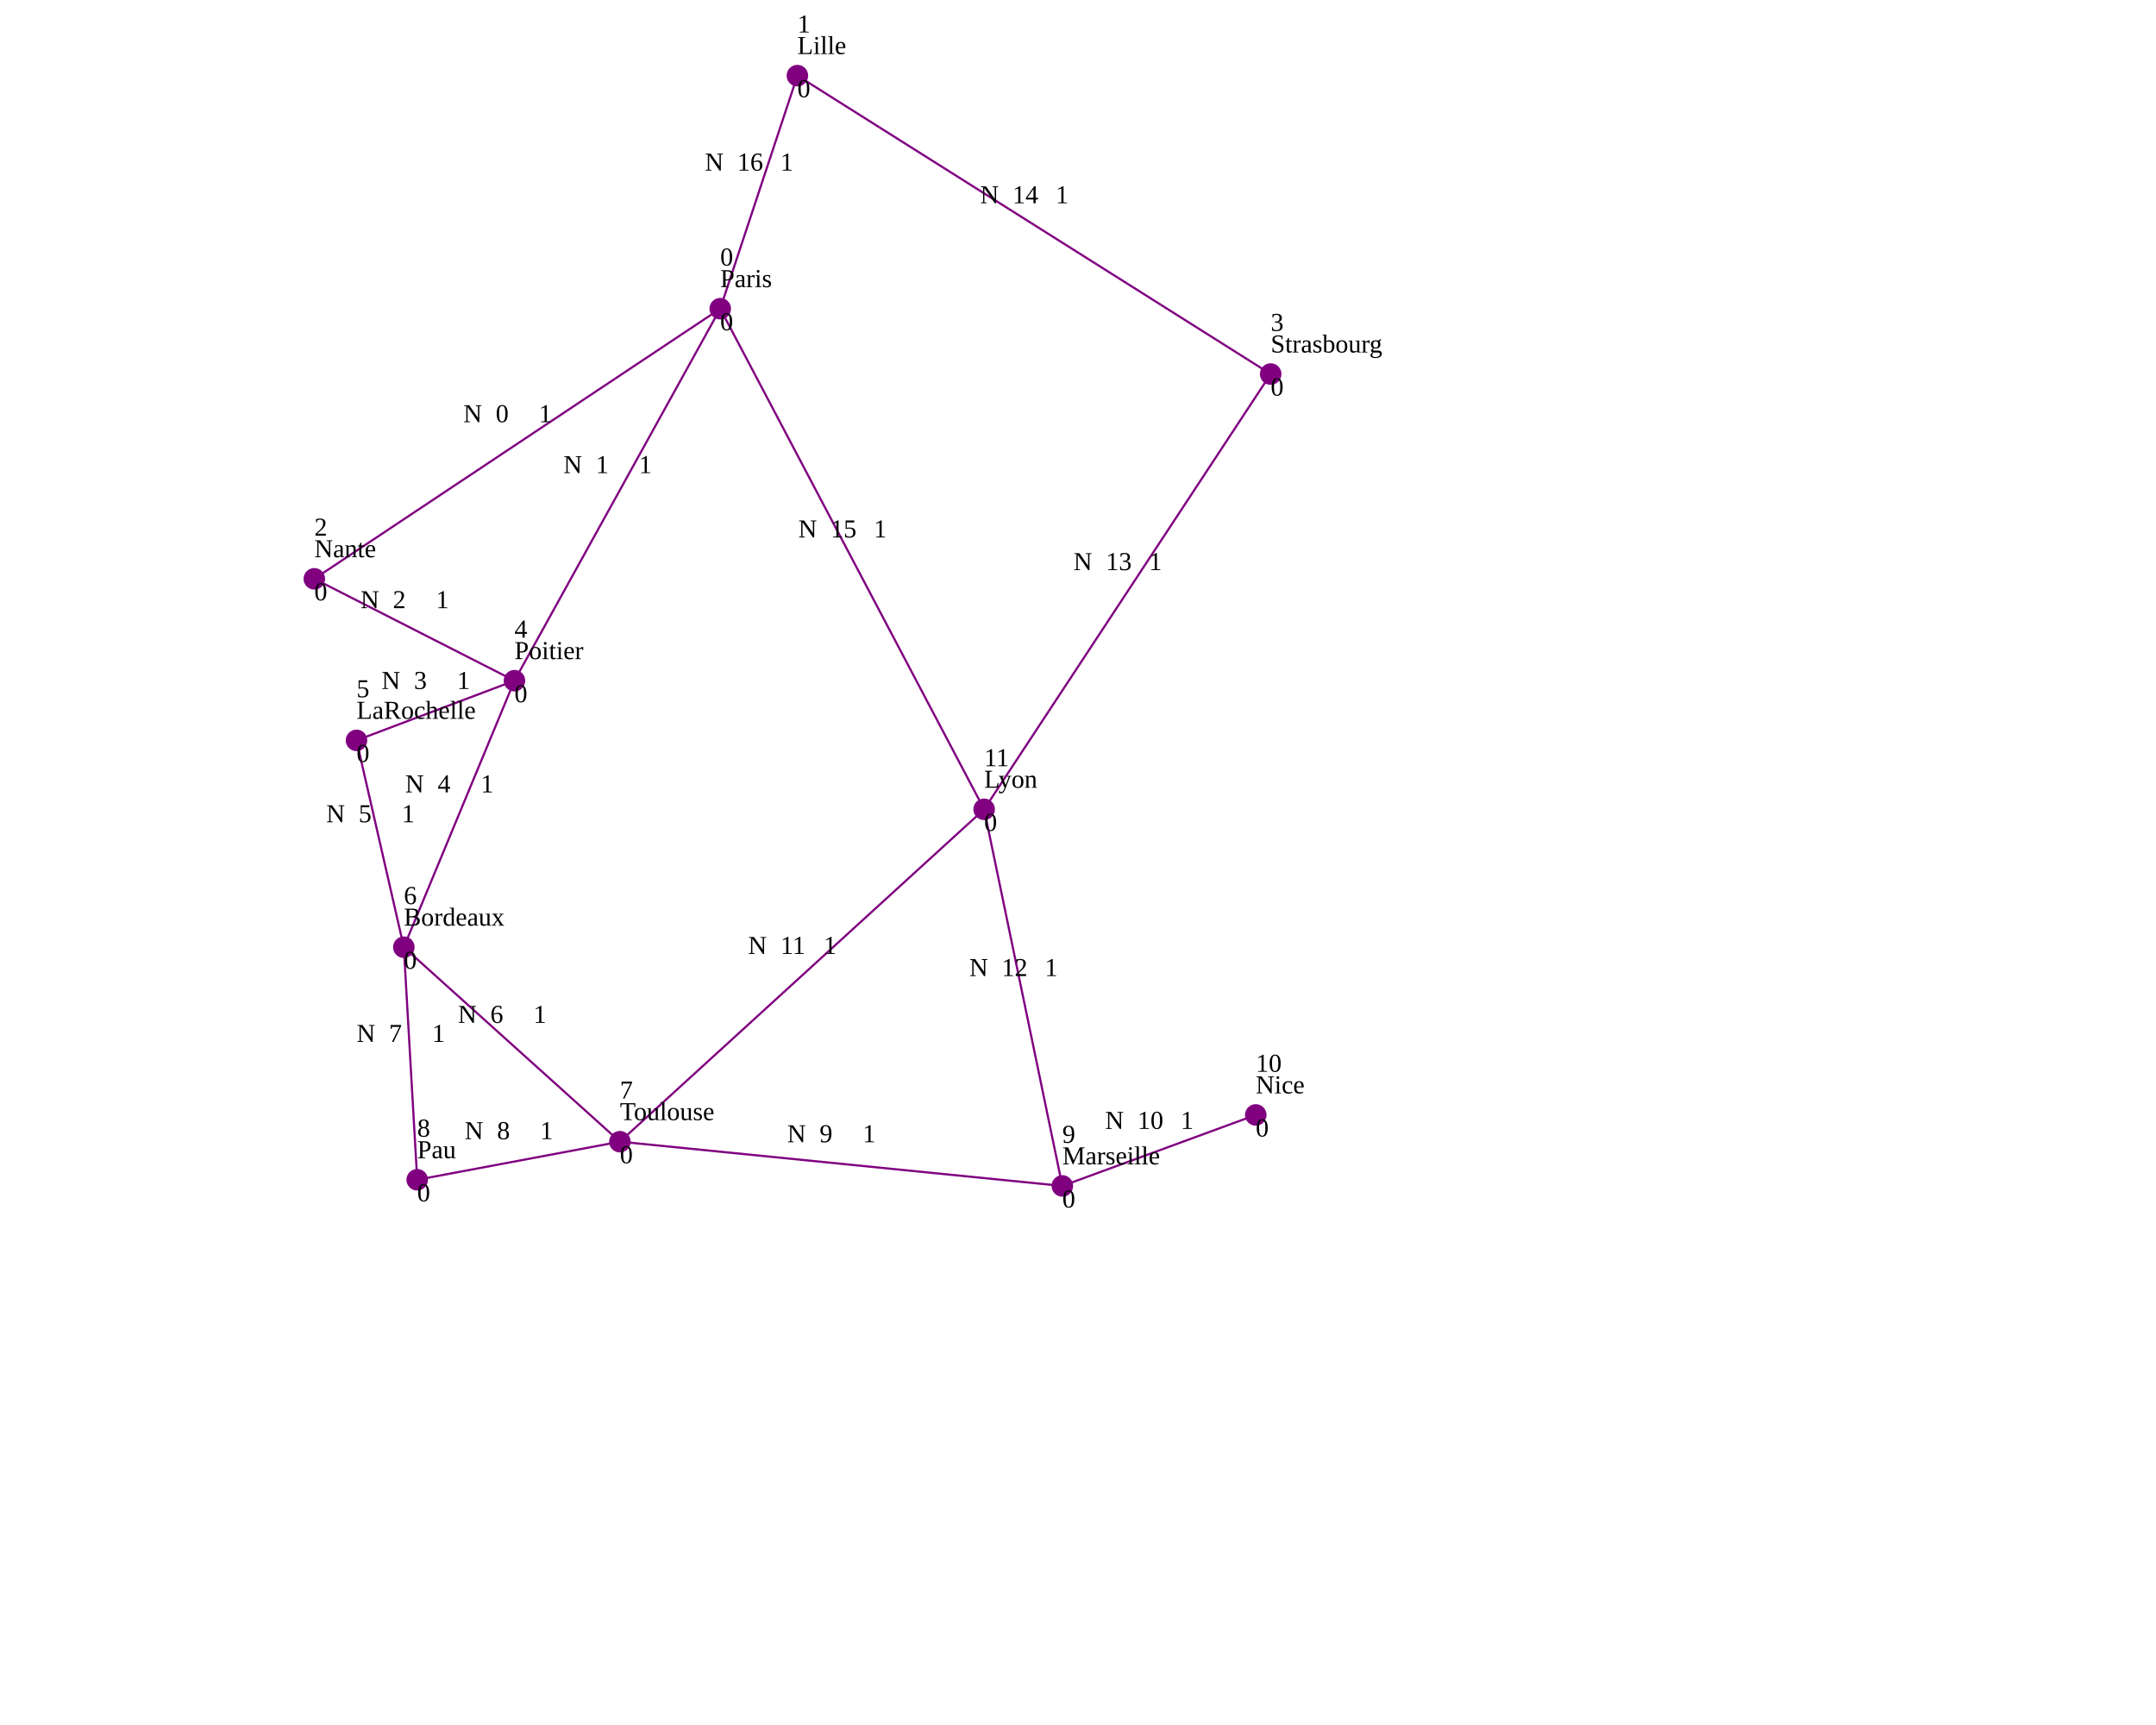
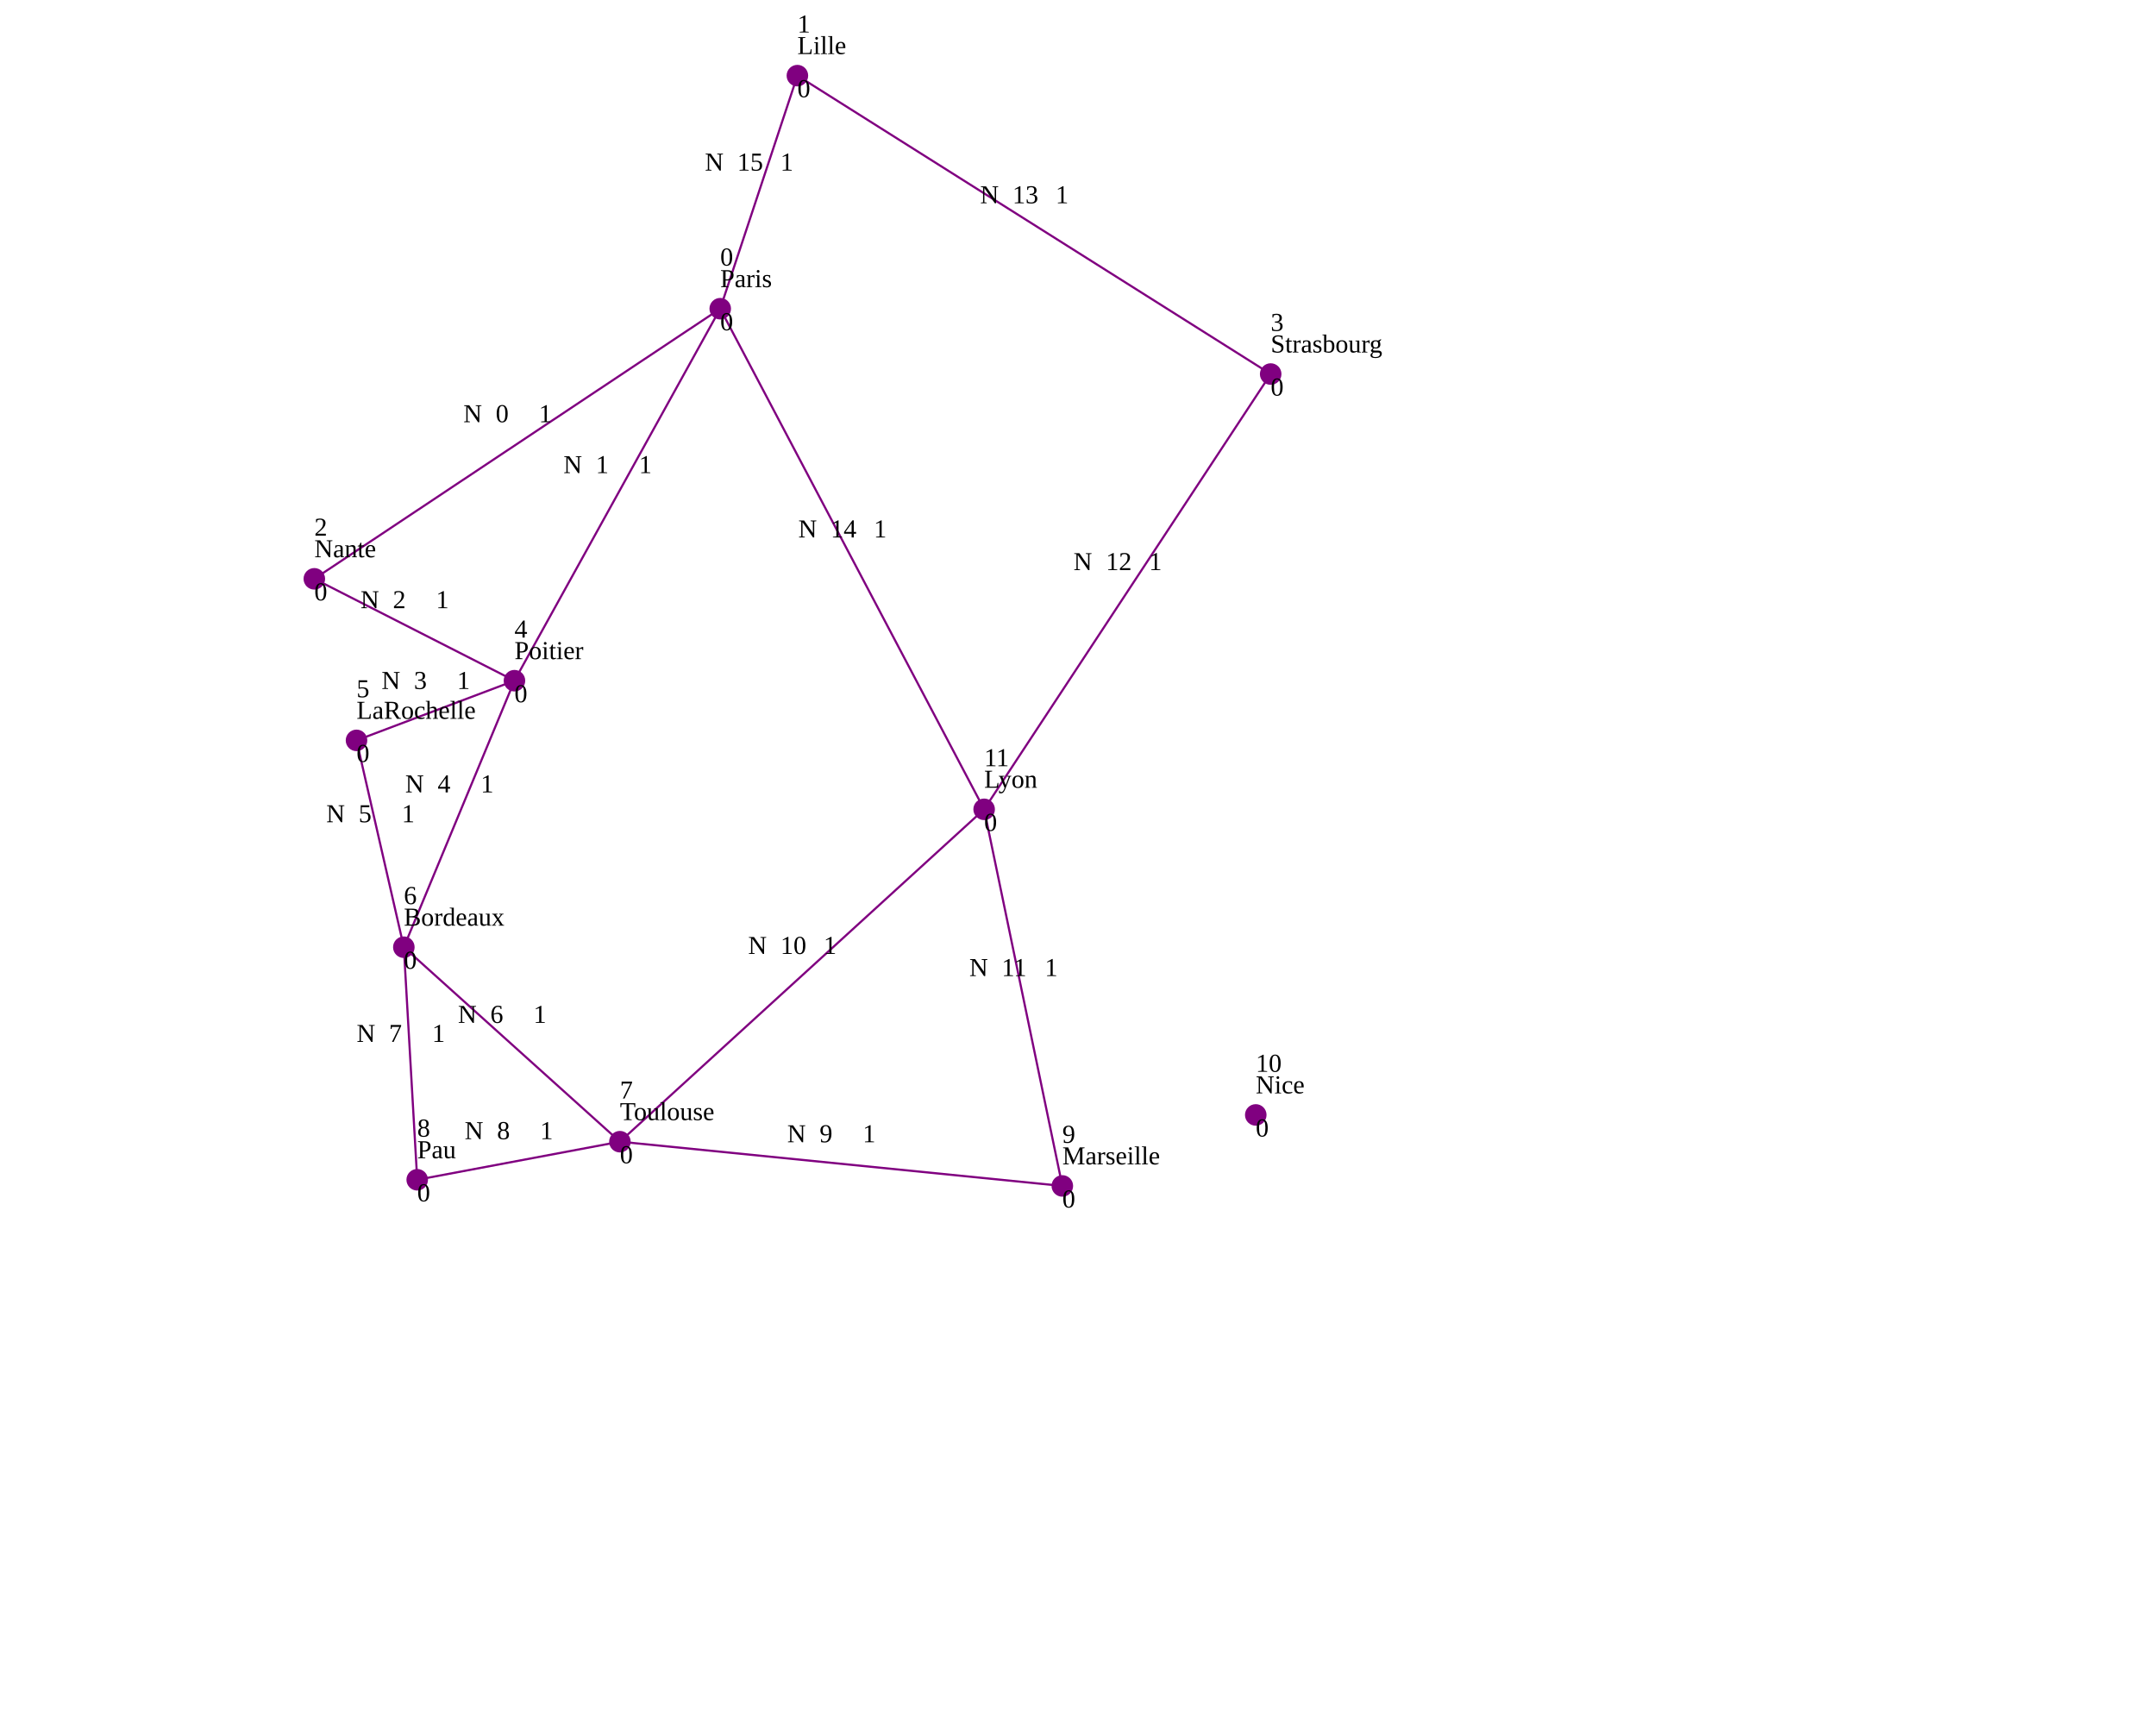
<svg xmlns="http://www.w3.org/2000/svg" version="1.1" width="1000" height="800">
  <line x1="334.056" y1="143.167" x2="145.792" y2="268.438" stroke="purple" />
  <text x="214.924" y="195.803" fill="black">N</text>
  <text x="229.924" y="195.803" fill="black">0</text>
  <text x="249.924" y="195.803" fill="black">1</text>
  <line x1="334.056" y1="143.167" x2="238.612" y2="315.683" stroke="purple" />
  <text x="261.334" y="219.425" fill="black">N</text>
  <text x="276.334" y="219.425" fill="black">1</text>
  <text x="296.334" y="219.425" fill="black">1</text>
  <line x1="145.792" y1="268.438" x2="238.612" y2="315.683" stroke="purple" />
  <text x="167.202" y="282.061" fill="black">N</text>
  <text x="182.202" y="282.061" fill="black">2</text>
  <text x="202.202" y="282.061" fill="black">1</text>
  <line x1="238.612" y1="315.683" x2="165.358" y2="343.362" stroke="purple" />
  <text x="176.985" y="319.523" fill="black">N</text>
  <text x="191.985" y="319.523" fill="black">3</text>
  <text x="211.985" y="319.523" fill="black">1</text>
  <line x1="238.612" y1="315.683" x2="187.31" y2="439.284" stroke="purple" />
  <text x="187.961" y="367.484" fill="black">N</text>
  <text x="202.961" y="367.484" fill="black">4</text>
  <text x="222.961" y="367.484" fill="black">1</text>
  <line x1="165.358" y1="343.362" x2="187.31" y2="439.284" stroke="purple" />
  <text x="151.334" y="381.323" fill="black">N</text>
  <text x="166.334" y="381.323" fill="black">5</text>
  <text x="186.334" y="381.323" fill="black">1</text>
  <line x1="187.31" y1="439.284" x2="287.527" y2="529.479" stroke="purple" />
  <text x="212.419" y="474.382" fill="black">N</text>
  <text x="227.419" y="474.382" fill="black">6</text>
  <text x="247.419" y="474.382" fill="black">1</text>
  <line x1="187.31" y1="439.284" x2="193.514" y2="547.137" stroke="purple" />
  <text x="165.412" y="483.21" fill="black">N</text>
  <text x="180.412" y="483.21" fill="black">7</text>
  <text x="200.412" y="483.21" fill="black">1</text>
  <line x1="287.527" y1="529.479" x2="193.514" y2="547.137" stroke="purple" />
  <text x="215.521" y="528.308" fill="black">N</text>
  <text x="230.521" y="528.308" fill="black">8</text>
  <text x="250.521" y="528.308" fill="black">1</text>
  <line x1="287.527" y1="529.479" x2="492.733" y2="550" stroke="purple" />
  <text x="365.13" y="529.74" fill="black">N</text>
  <text x="380.13" y="529.74" fill="black">9</text>
  <text x="400.13" y="529.74" fill="black">1</text>
-   <line x1="492.733" y1="550" x2="582.451" y2="517.072" stroke="purple" />
-   <text x="512.592" y="523.536" fill="black">N</text>
-   <text x="527.592" y="523.536" fill="black">10</text>
-   <text x="547.592" y="523.536" fill="black">1</text>
  <line x1="287.527" y1="529.479" x2="456.464" y2="375.336" stroke="purple" />
  <text x="346.996" y="442.408" fill="black">N</text>
-   <text x="361.996" y="442.408" fill="black">11</text>
+   <text x="361.996" y="442.408" fill="black">10</text>
  <text x="381.996" y="442.408" fill="black">1</text>
  <line x1="492.733" y1="550" x2="456.464" y2="375.336" stroke="purple" />
  <text x="449.599" y="452.668" fill="black">N</text>
-   <text x="464.599" y="452.668" fill="black">12</text>
+   <text x="464.599" y="452.668" fill="black">11</text>
  <text x="484.599" y="452.668" fill="black">1</text>
  <line x1="456.464" y1="375.336" x2="589.371" y2="173.471" stroke="purple" />
  <text x="497.918" y="264.403" fill="black">N</text>
-   <text x="512.918" y="264.403" fill="black">13</text>
+   <text x="512.918" y="264.403" fill="black">12</text>
  <text x="532.918" y="264.403" fill="black">1</text>
  <line x1="589.371" y1="173.471" x2="369.848" y2="35.076" stroke="purple" />
  <text x="454.61" y="94.273" fill="black">N</text>
-   <text x="469.61" y="94.273" fill="black">14</text>
+   <text x="469.61" y="94.273" fill="black">13</text>
  <text x="489.61" y="94.273" fill="black">1</text>
  <line x1="334.056" y1="143.167" x2="456.464" y2="375.336" stroke="purple" />
  <text x="370.26" y="249.252" fill="black">N</text>
-   <text x="385.26" y="249.252" fill="black">15</text>
+   <text x="385.26" y="249.252" fill="black">14</text>
  <text x="405.26" y="249.252" fill="black">1</text>
  <line x1="334.056" y1="143.167" x2="369.848" y2="35.076" stroke="purple" />
  <text x="326.952" y="79.121" fill="black">N</text>
-   <text x="341.952" y="79.121" fill="black">16</text>
+   <text x="341.952" y="79.121" fill="black">15</text>
  <text x="361.952" y="79.121" fill="black">1</text>
  <circle cx="334.056" cy="143.167" r="5" fill="purple" />
  <text x="334.056" y="133.167" fill="black">Paris</text>
  <text x="334.056" y="153.167" fill="black">0</text>
  <text x="334.056" y="123.167" fill="black">0</text>
  <circle cx="369.848" cy="35.076" r="5" fill="purple" />
  <text x="369.848" y="25.076" fill="black">Lille</text>
  <text x="369.848" y="45.076" fill="black">0</text>
  <text x="369.848" y="15.076" fill="black">1</text>
  <circle cx="145.792" cy="268.438" r="5" fill="purple" />
  <text x="145.792" y="258.438" fill="black">Nante</text>
  <text x="145.792" y="278.438" fill="black">0</text>
  <text x="145.792" y="248.438" fill="black">2</text>
  <circle cx="589.371" cy="173.471" r="5" fill="purple" />
  <text x="589.371" y="163.471" fill="black">Strasbourg</text>
  <text x="589.371" y="183.471" fill="black">0</text>
  <text x="589.371" y="153.471" fill="black">3</text>
  <circle cx="238.612" cy="315.683" r="5" fill="purple" />
  <text x="238.612" y="305.683" fill="black">Poitier</text>
  <text x="238.612" y="325.683" fill="black">0</text>
  <text x="238.612" y="295.683" fill="black">4</text>
  <circle cx="165.358" cy="343.362" r="5" fill="purple" />
  <text x="165.358" y="333.362" fill="black">LaRochelle</text>
  <text x="165.358" y="353.362" fill="black">0</text>
  <text x="165.358" y="323.362" fill="black">5</text>
  <circle cx="187.31" cy="439.284" r="5" fill="purple" />
  <text x="187.31" y="429.284" fill="black">Bordeaux</text>
  <text x="187.31" y="449.284" fill="black">0</text>
  <text x="187.31" y="419.284" fill="black">6</text>
  <circle cx="287.527" cy="529.479" r="5" fill="purple" />
  <text x="287.527" y="519.479" fill="black">Toulouse</text>
  <text x="287.527" y="539.479" fill="black">0</text>
  <text x="287.527" y="509.479" fill="black">7</text>
  <circle cx="193.514" cy="547.137" r="5" fill="purple" />
  <text x="193.514" y="537.137" fill="black">Pau</text>
  <text x="193.514" y="557.137" fill="black">0</text>
  <text x="193.514" y="527.137" fill="black">8</text>
  <circle cx="492.733" cy="550" r="5" fill="purple" />
  <text x="492.733" y="540" fill="black">Marseille</text>
  <text x="492.733" y="560" fill="black">0</text>
  <text x="492.733" y="530" fill="black">9</text>
  <circle cx="582.451" cy="517.072" r="5" fill="purple" />
  <text x="582.451" y="507.072" fill="black">Nice</text>
  <text x="582.451" y="527.072" fill="black">0</text>
  <text x="582.451" y="497.072" fill="black">10</text>
  <circle cx="456.464" cy="375.336" r="5" fill="purple" />
  <text x="456.464" y="365.336" fill="black">Lyon</text>
  <text x="456.464" y="385.336" fill="black">0</text>
  <text x="456.464" y="355.336" fill="black">11</text>
</svg>
